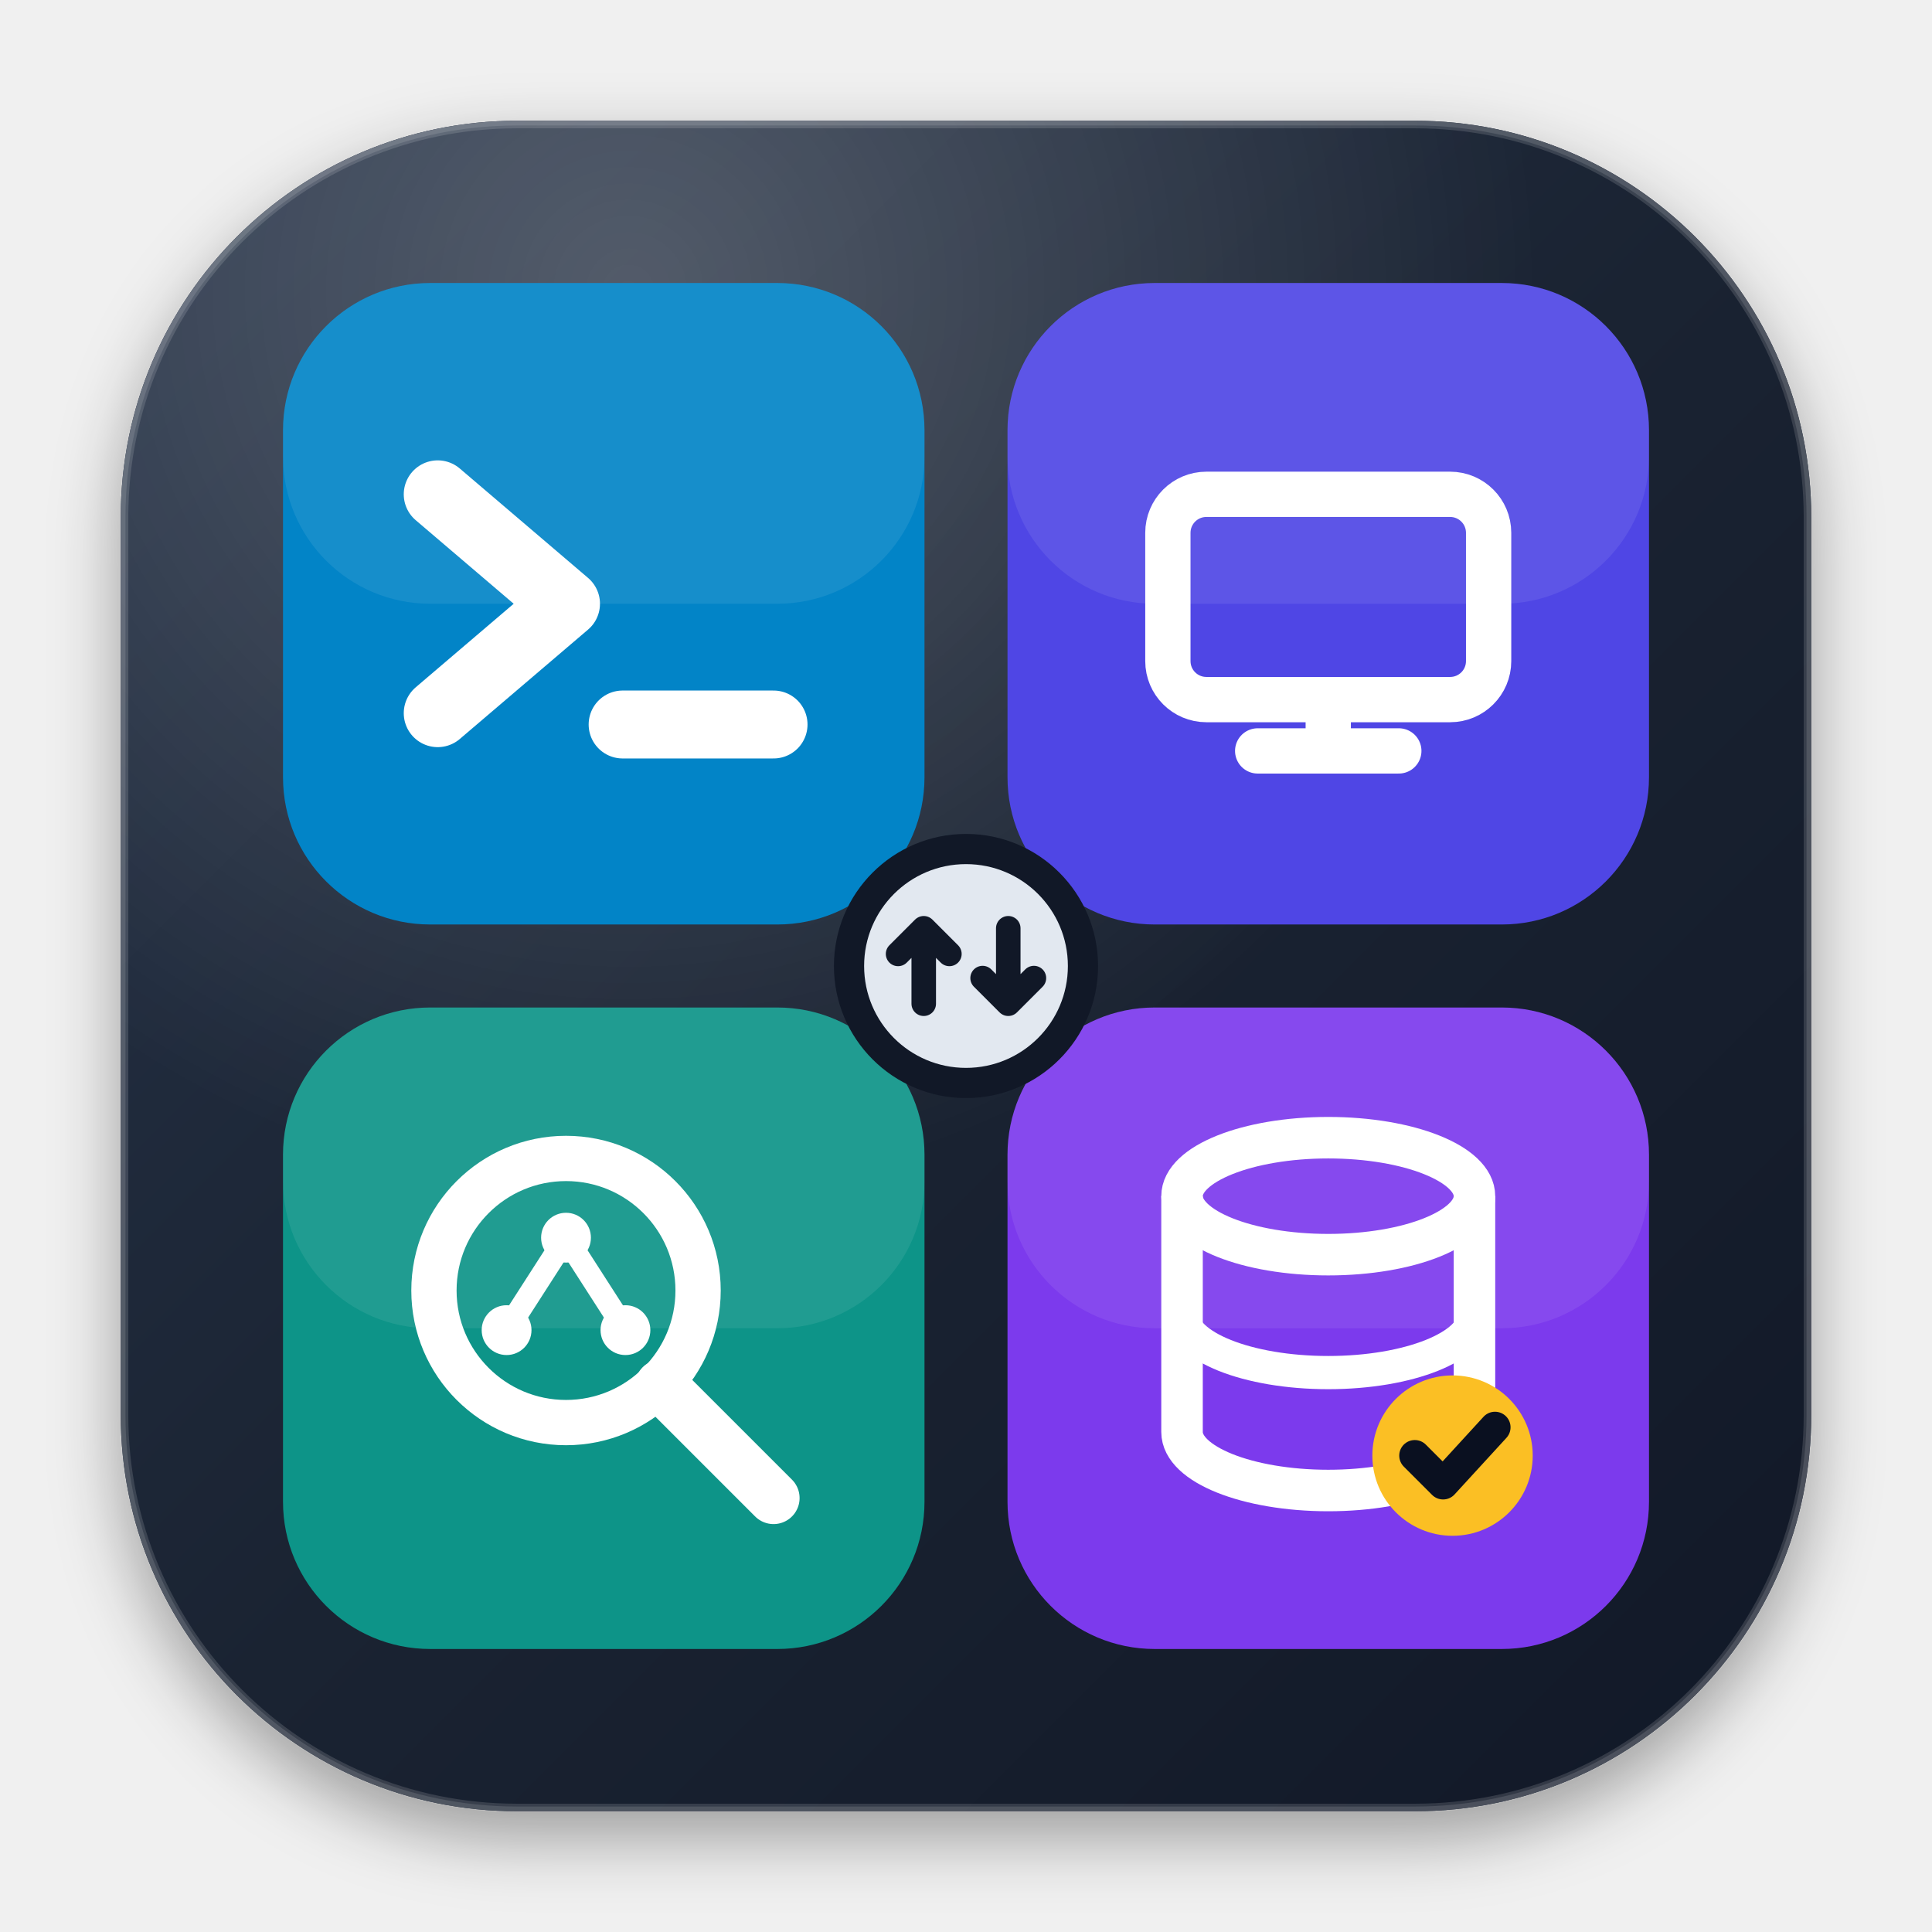
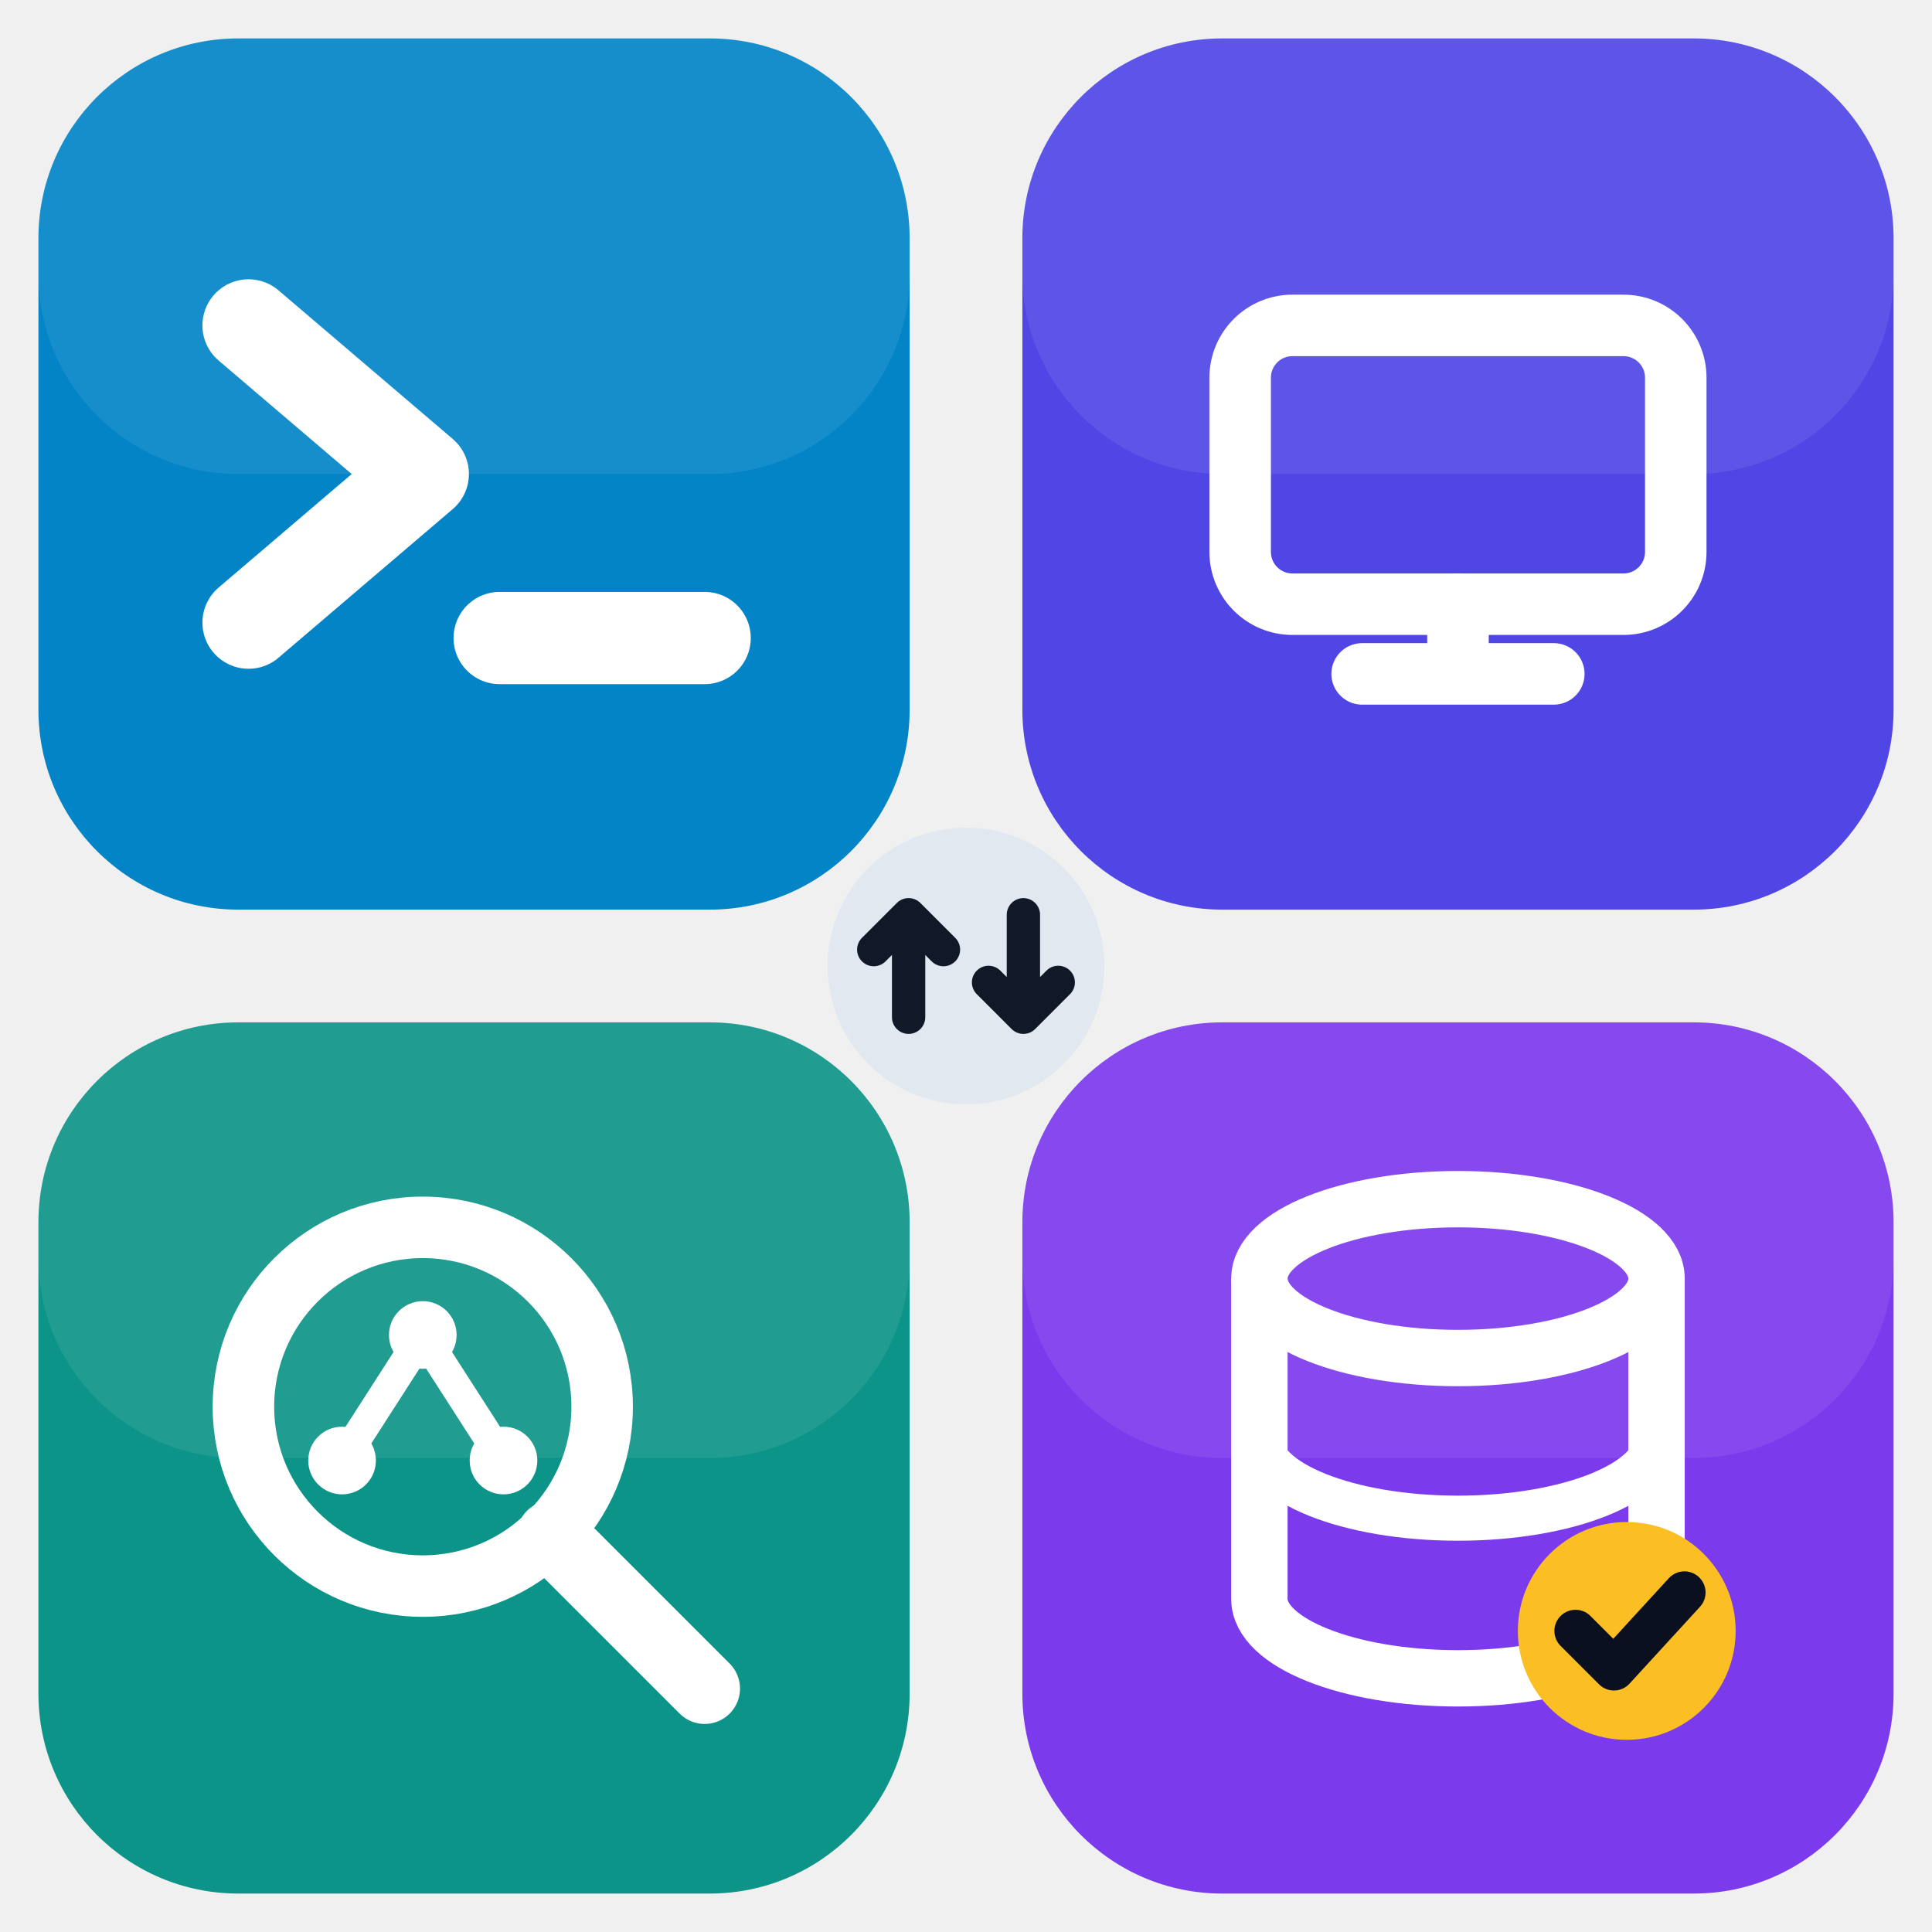
- <svg xmlns="http://www.w3.org/2000/svg" viewBox="0 0 1024 1024" width="1024" height="1024">
+ <svg xmlns="http://www.w3.org/2000/svg" viewBox="135 135 754 754" width="1024" height="1024">
  <defs>
-     <filter id="os0" x="-20%" y="-20%" width="140%" height="140%">
-       <feDropShadow dx="0" dy="14" stdDeviation="18" flood-color="#000" flood-opacity=".35" />
-     </filter>
-   </defs>
-   <rect x="64" y="64" width="896" height="896" rx="210" fill="#111827" filter="url(#os0)" />
-   <defs>
-     <linearGradient id="bg0" x1="0" y1="0" x2="1" y2="1">
+     <linearGradient id="bg1" x1="0" y1="0" x2="1" y2="1">
      <stop offset="0" stop-color="#273449" />
      <stop offset=".5" stop-color="#1a2332" />
      <stop offset="1" stop-color="#111827" />
    </linearGradient>
-     <radialGradient id="hl0" cx=".3" cy=".1" r=".9">
+     <radialGradient id="hl1" cx=".3" cy=".1" r=".9">
      <stop offset="0" stop-color="#fff" stop-opacity=".22" />
      <stop offset=".6" stop-color="#fff" stop-opacity="0" />
    </radialGradient>
-     <linearGradient id="ac0" gradientUnits="userSpaceOnUse" x1="200" y1="300" x2="700" y2="800">
+     <linearGradient id="ac1" gradientUnits="userSpaceOnUse" x1="200" y1="300" x2="700" y2="800">
      <stop offset="0" stop-color="#67e8f9" />
      <stop offset="1" stop-color="#5eead4" />
    </linearGradient>
-     <filter id="ds0" x="-30%" y="-30%" width="160%" height="160%">
+     <filter id="ds1" x="-30%" y="-30%" width="160%" height="160%">
      <feDropShadow dx="0" dy="18" stdDeviation="22" flood-color="#020617" flood-opacity=".45" />
    </filter>
-     <filter id="sd0" x="-40%" y="-40%" width="180%" height="180%">
+     <filter id="sd1" x="-40%" y="-40%" width="180%" height="180%">
      <feDropShadow dx="0" dy="8" stdDeviation="10" flood-color="#020617" flood-opacity=".4" />
    </filter>
-     <clipPath id="cp0">
+     <clipPath id="cp1">
      <rect x="64" y="64" width="896" height="896" rx="210" />
    </clipPath>
  </defs>
-   <rect x="64" y="64" width="896" height="896" rx="210" fill="url(#bg0)" />
-   <rect x="64" y="64" width="896" height="896" rx="210" fill="url(#hl0)" />
-   <rect x="66" y="66" width="892" height="892" rx="208" fill="none" stroke="#fff" stroke-opacity=".14" stroke-width="4" />
  <rect x="150" y="150" width="340" height="340" rx="78" fill="#0284c7" />
  <rect x="150" y="150" width="340" height="170" rx="78" fill="#fff" fill-opacity=".08" />
  <rect x="534" y="150" width="340" height="340" rx="78" fill="#4f46e5" />
  <rect x="534" y="150" width="340" height="170" rx="78" fill="#fff" fill-opacity=".08" />
  <rect x="150" y="534" width="340" height="340" rx="78" fill="#0d9488" />
  <rect x="150" y="534" width="340" height="170" rx="78" fill="#fff" fill-opacity=".08" />
  <rect x="534" y="534" width="340" height="340" rx="78" fill="#7c3aed" />
  <rect x="534" y="534" width="340" height="170" rx="78" fill="#fff" fill-opacity=".08" />
  <path d="M232 262 L300 320 L232 378" stroke="#ffffff" stroke-width="36" stroke-linecap="round" stroke-linejoin="round" fill="none" />
  <line x1="330" y1="384" x2="410" y2="384" stroke="#ffffff" stroke-width="36" stroke-linecap="round" />
  <rect x="619.0" y="262.0" width="170" height="108.8" rx="20.4" fill="none" stroke="#ffffff" stroke-width="24" />
  <path d="M704 370.8 V398.0 M666.6 398.0 H741.4" stroke="#ffffff" stroke-width="24" stroke-linecap="round" />
  <circle cx="300.0" cy="684.0" r="70.0" fill="none" stroke="#ffffff" stroke-width="24" />
  <line x1="350.4" y1="734.4" x2="410.0" y2="794.0" stroke="#ffffff" stroke-width="27.6" stroke-linecap="round" />
  <path d="M268.5 705.0 L300.0 656.0 L331.5 705.0" stroke="#ffffff" stroke-width="12.0" fill="none" />
  <circle cx="268.5" cy="705.0" r="13.2" fill="#ffffff" />
  <circle cx="300.0" cy="656.0" r="13.2" fill="#ffffff" />
  <circle cx="331.5" cy="705.0" r="13.2" fill="#ffffff" />
  <ellipse cx="704" cy="634.0" rx="77.5" ry="31.0" fill="none" stroke="#ffffff" stroke-width="22" />
  <path d="M626.5 634.0 V759.0 A77.5 31.0 0 0 0 781.5 759.0 V634.0" fill="none" stroke="#ffffff" stroke-width="22" />
  <path d="M626.5 696.5 A77.5 31.0 0 0 0 781.5 696.5" fill="none" stroke="#ffffff" stroke-width="17.6" />
  <circle cx="769.875" cy="771.5" r="42.5" fill="#fbbf24" />
  <path d="M749.875 771.5 L764.875 786.5 L792.375 756.5" stroke="#0a1020" stroke-width="16.5" stroke-linecap="round" stroke-linejoin="round" fill="none" />
-   <circle cx="512" cy="512" r="70" fill="#111827" />
+   <circle cx="512" cy="512" r="70" fill="none" />
  <circle cx="512" cy="512" r="54" fill="#e2e8f0" />
  <path d="M489.6 532.0 V492.0 M476.0 505.6 L489.6 492.0 L503.2 505.6 M534.4 492.0 V532.0 M520.8 518.4 L534.4 532.0 L548.0 518.4" stroke="#111827" stroke-width="13" stroke-linecap="round" stroke-linejoin="round" fill="none" />
-   <rect x="65" y="65" width="894" height="894" rx="209" fill="none" stroke="#ffffff" stroke-opacity=".12" stroke-width="3" />
</svg>
